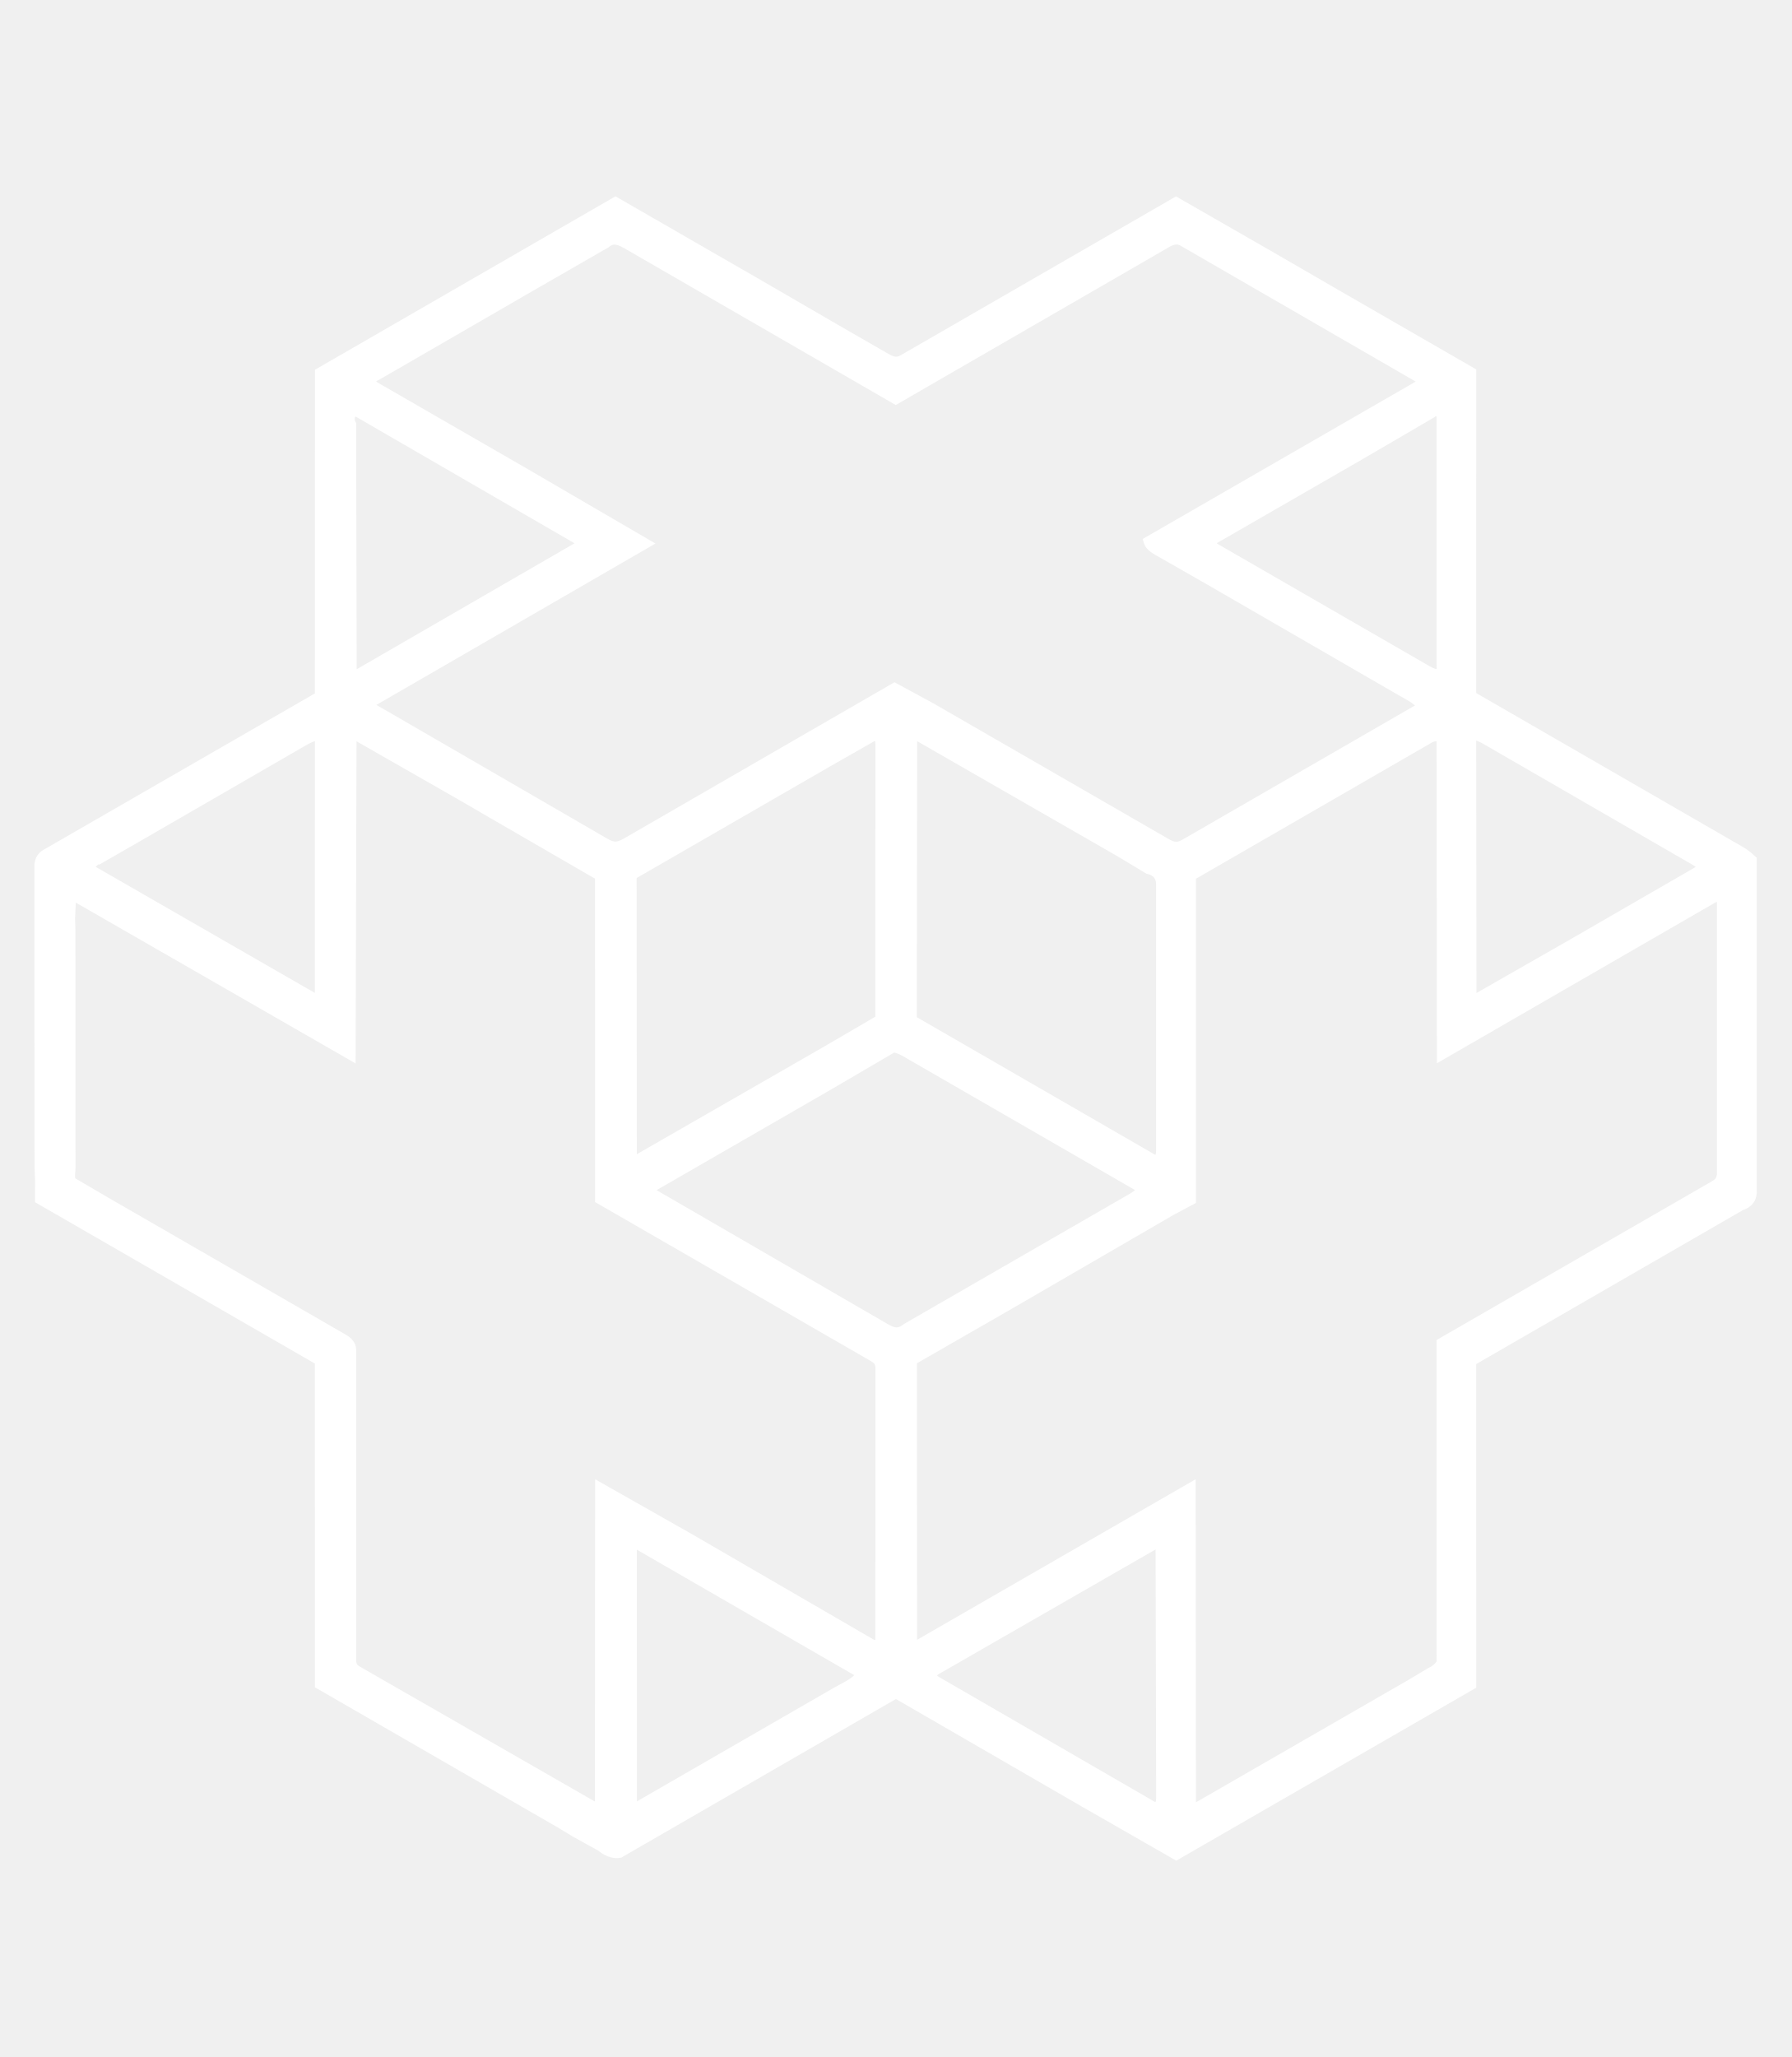
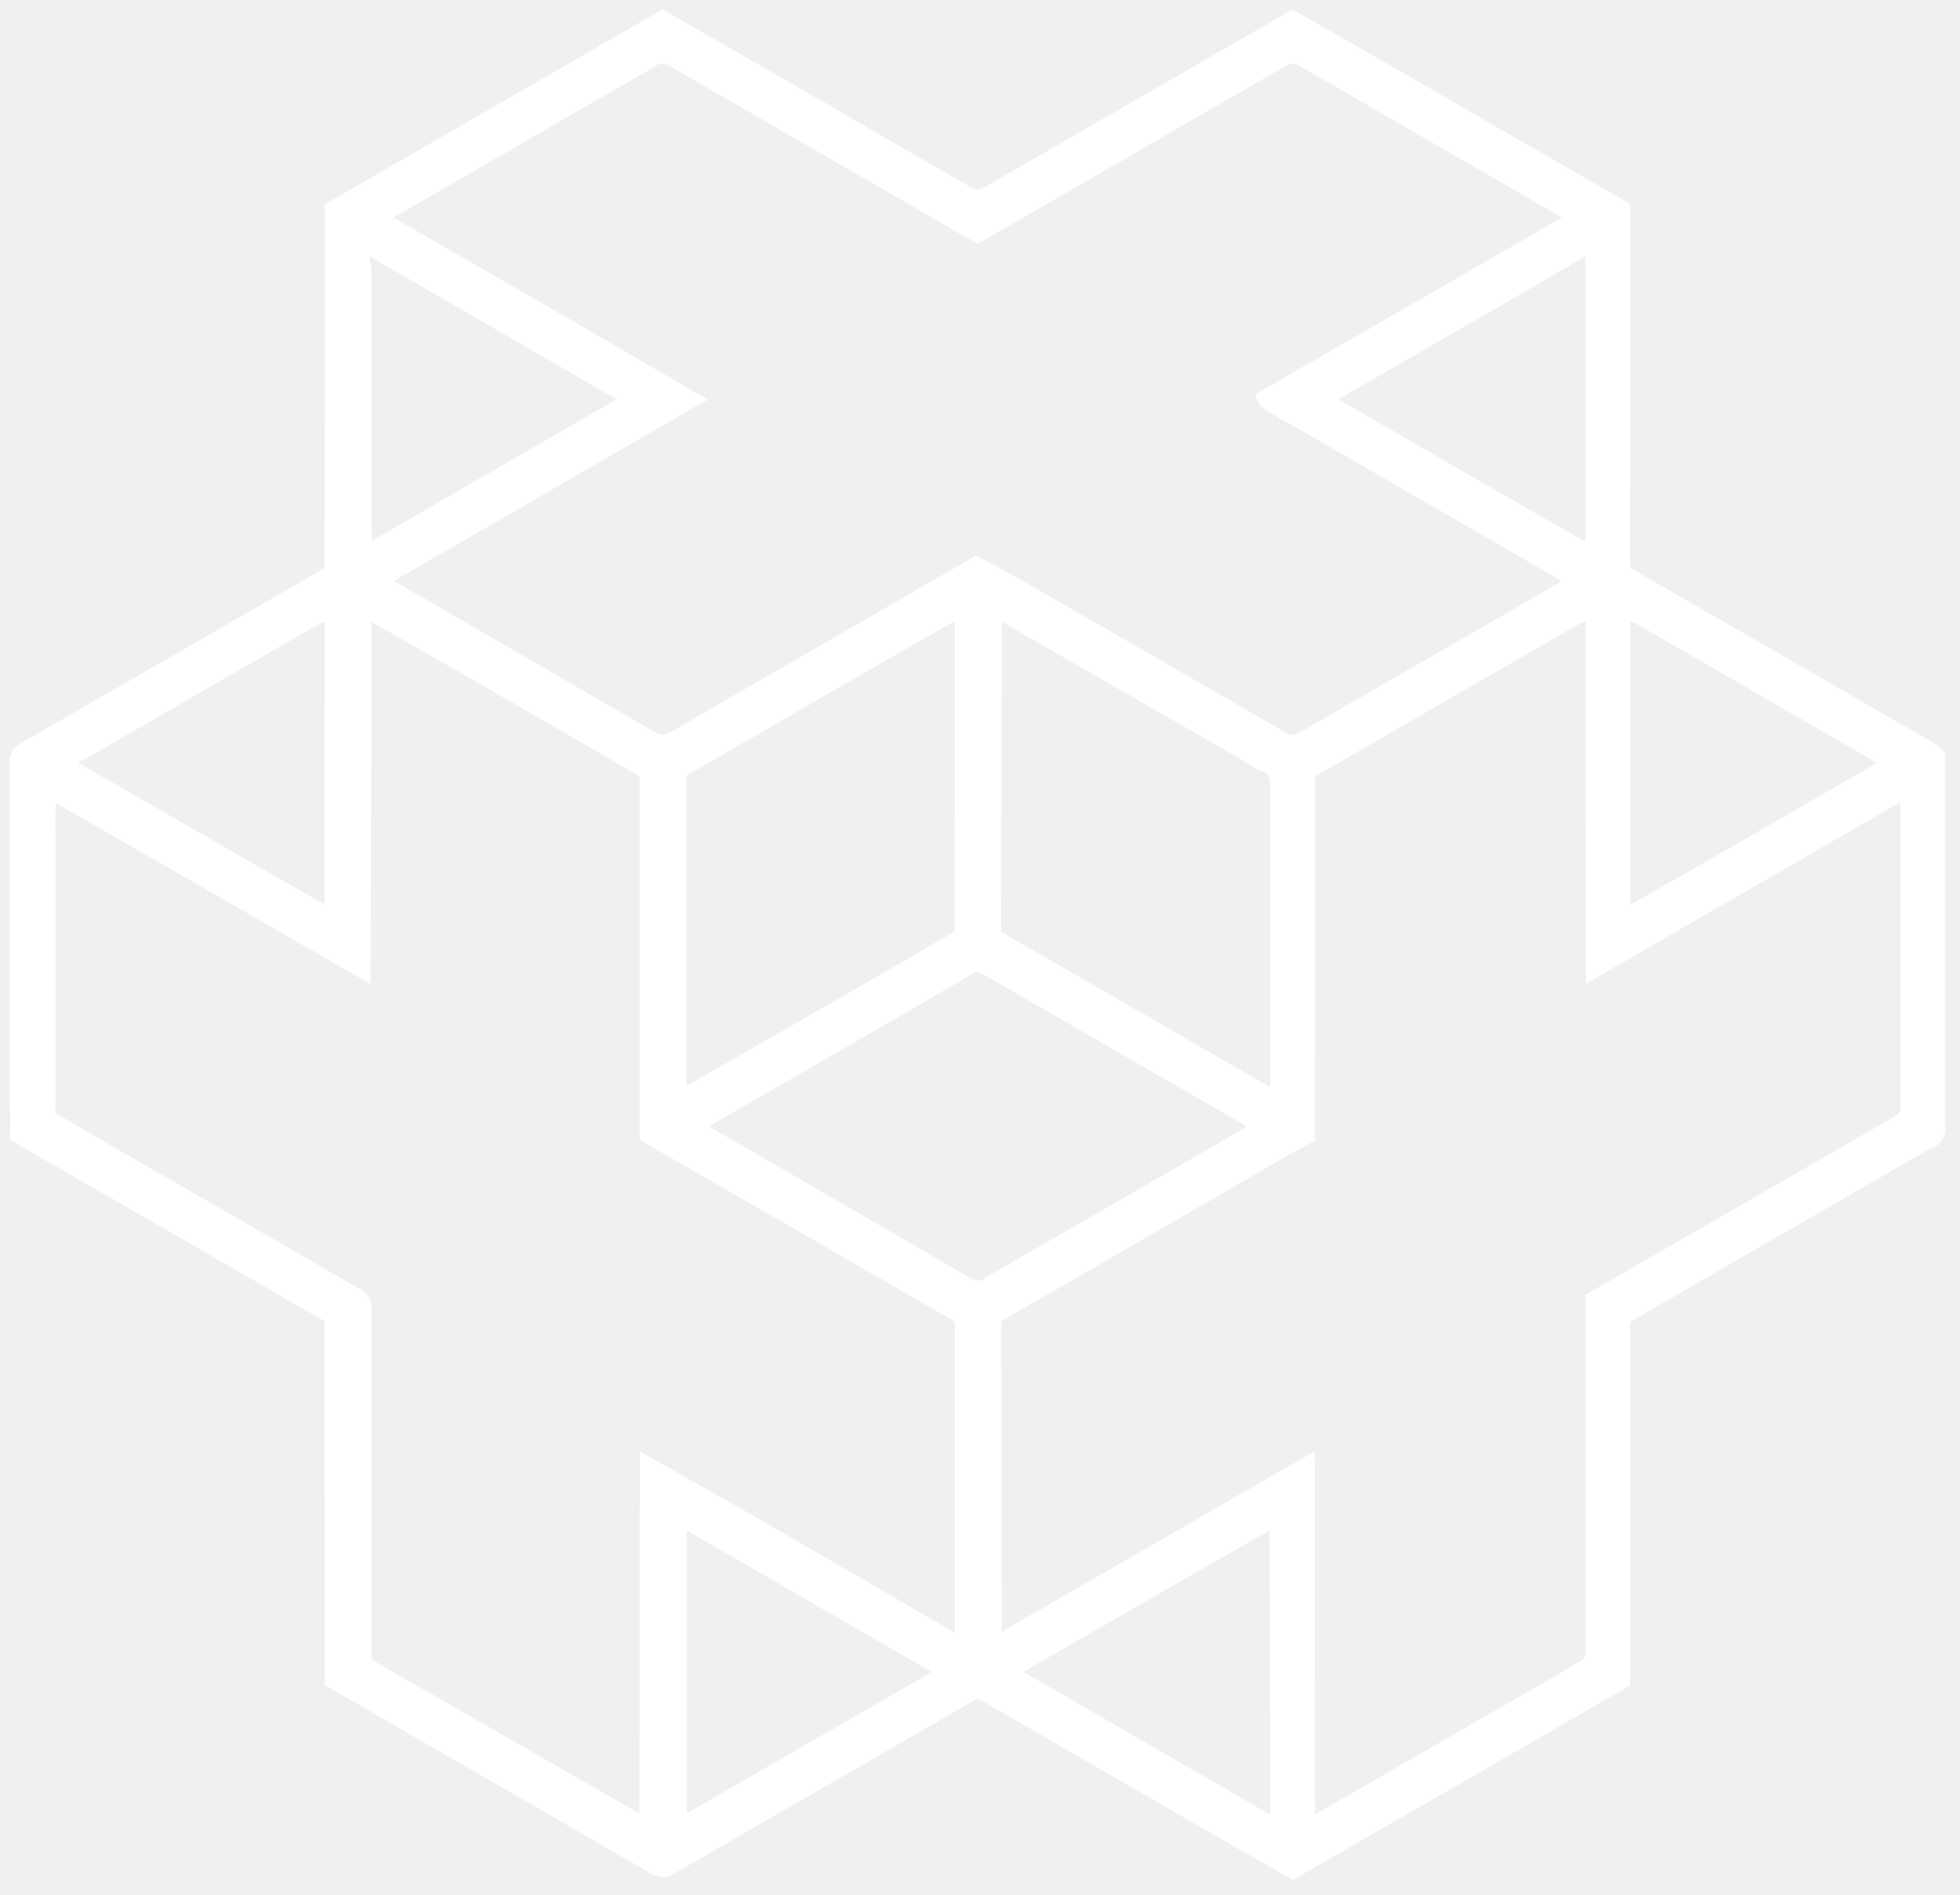
- <svg xmlns="http://www.w3.org/2000/svg" viewBox="0 0 276.398 317.292" stroke-linecap="butt" stroke-linejoin="miter" stroke-miterlimit="10">
+ <svg xmlns="http://www.w3.org/2000/svg" viewBox="4 29 269 260" stroke-linecap="butt" stroke-linejoin="miter" stroke-miterlimit="10">
  <g transform="matrix(1.391678 0 0 1.391678 -49.0033 -63.60435)">
    <path fill="#fff" stroke="#fff" stroke-width="1" d="M163.357 246.079 C163.759 245.824 163.865 245.441 163.865 244.916 L163.795 216.576 L139.018 230.819 C138.776 230.959 138.458 231.284 138.505 231.473 C138.552 231.662 138.834 231.889 139.107 232.047 L163.357 246.079 Z M127.949 233.173 C128.972 232.591 130.011 232.177 130.685 231.249 L105.298 216.597 L105.305 246.231 L127.949 233.173 Z M135.678 192.874 L160.449 178.588 C161.039 178.247 161.506 177.992 161.708 177.424 L135.779 162.466 C135.232 162.149 134.815 161.927 134.234 161.838 L127.016 166.064 L106.99 177.615 L133.357 192.893 C134.164 193.361 134.805 193.585 135.678 192.874 Z M191.573 232.333 L193.812 230.996 C194.18 230.857 194.784 230.388 194.951 229.943 L194.943 194.517 L225.003 177.189 C225.616 176.836 225.893 176.673 226.023 175.914 L226.019 145.59 C225.938 145.404 225.818 145.065 225.703 145.099 L225.159 145.26 L194.977 162.689 L194.949 127.414 C194.37 127.298 193.924 127.37 193.444 127.702 L167.273 142.812 L167.268 178.735 L165.005 179.945 L146.998 190.393 L136.339 196.519 L136.362 228.322 L167.238 210.526 L167.271 245.677 C167.323 245.839 167.441 246.166 167.534 246.124 L168.027 245.898 L191.573 232.333 Z M223.834 141.987 C223.673 141.502 223.451 141.343 223.026 141.097 L200.086 127.84 C199.483 127.492 198.995 127.244 198.331 127.144 L198.362 156.628 L209.242 150.414 L223.834 141.987 Z M163.857 173.251 L163.855 143.72 C163.855 142.8 163.318 142.263 162.493 142.082 L159.224 140.117 L136.37 126.989 L136.327 158.732 L156.479 170.364 L163.355 174.336 C163.629 174.236 163.857 173.833 163.857 173.251 Z M117.938 167.237 L126.99 162.033 L132.737 158.677 L132.745 128.177 C132.745 127.79 132.597 127.411 132.435 127.102 L126.889 130.262 L105.276 142.735 L105.297 174.498 L117.938 167.237 Z M75.122 231.014 L101.646 246.244 L101.678 210.519 L111.568 216.126 L131.984 227.971 L132.586 227.93 C132.711 227.921 132.741 227.565 132.741 227.368 L132.746 197.169 C132.634 196.567 132.445 196.393 131.943 196.102 L101.672 178.647 L101.667 142.805 L88.892 135.409 L87.081 134.35 L74.232 127.006 L74.13 162.709 L43.149 144.902 L43.034 147.479 L43.074 149.111 L43.081 175.156 C43.081 175.614 42.868 176.486 43.305 176.74 L47.13 178.978 L73.233 194.035 C73.736 194.325 74.194 194.692 74.194 195.347 L74.19 229.915 C74.331 230.586 74.501 230.657 75.122 231.014 Z M45.361 142.094 L70.607 156.621 L70.616 127.157 C69.858 127.353 69.303 127.623 68.643 128.011 L49.732 138.94 L46.125 141.011 C45.797 140.945 44.961 141.829 45.361 142.094 Z M193.267 119.89 C193.93 120.272 194.3 120.447 194.951 120.352 L194.946 91.701 C194.946 91.298 193.995 91.236 193.855 91.571 L186.027 96.141 L169.472 105.679 C169.472 106.183 169.815 106.361 170.271 106.624 L193.267 119.89 Z M74.247 120.749 L99.894 105.92 L74.688 91.326 C74.089 91.36 73.844 92.123 74.188 92.738 L74.247 120.749 Z M164.435 139.097 C165.251 139.569 165.712 139.672 166.564 139.181 L192.865 124.003 C192.206 123.217 191.404 122.853 190.545 122.356 L168.996 109.9 L163.519 106.774 C163.045 106.504 162.586 106.179 162.449 105.685 L192.18 88.545 C192.453 88.387 192.772 88.185 192.787 87.997 C192.802 87.808 192.453 87.606 192.185 87.45 L166.461 72.584 C165.5 71.953 164.782 72.519 163.883 73.039 L134.5 90.018 L104.818 72.874 C103.972 72.386 103.199 71.999 102.397 72.691 L93.188 77.991 L86.865 81.651 L77.016 87.345 C76.766 87.489 76.366 87.605 76.321 87.8 C76.276 87.995 76.563 88.387 76.779 88.51 L93.571 98.196 L106.867 105.945 L75.935 123.833 L86.152 129.747 L102.268 139.088 C103.297 139.684 103.782 139.559 104.782 138.981 L134.365 121.895 L138.456 124.114 L164.435 139.097 Z M198.336 232.477 L165.59 251.358 L155.073 245.33 L134.518 233.44 L103.892 251.124 C103.154 251.273 102.284 250.842 101.823 250.417 L98.98 248.845 L97.333 247.848 L70.617 232.429 L70.61 196.545 L39.59 178.66 L39.596 176.574 L39.54 174.943 L39.523 141.541 C39.596 140.953 39.826 140.577 40.339 140.297 L70.611 122.852 L70.63 86.972 L103.433 68.041 L119.837 77.493 L128.42 82.475 L133.367 85.319 C133.952 85.656 134.54 85.948 135.246 85.54 L165.562 68.049 L175.814 73.934 L183.28 78.258 L198.337 86.934 L198.328 122.804 L228.094 139.984 C228.628 140.292 228.972 140.569 229.43 140.995 L229.43 177.549 C229.508 178.496 229.076 179.098 228.185 179.372 L198.331 196.608 L198.336 232.477 Z" />
  </g>
</svg>
